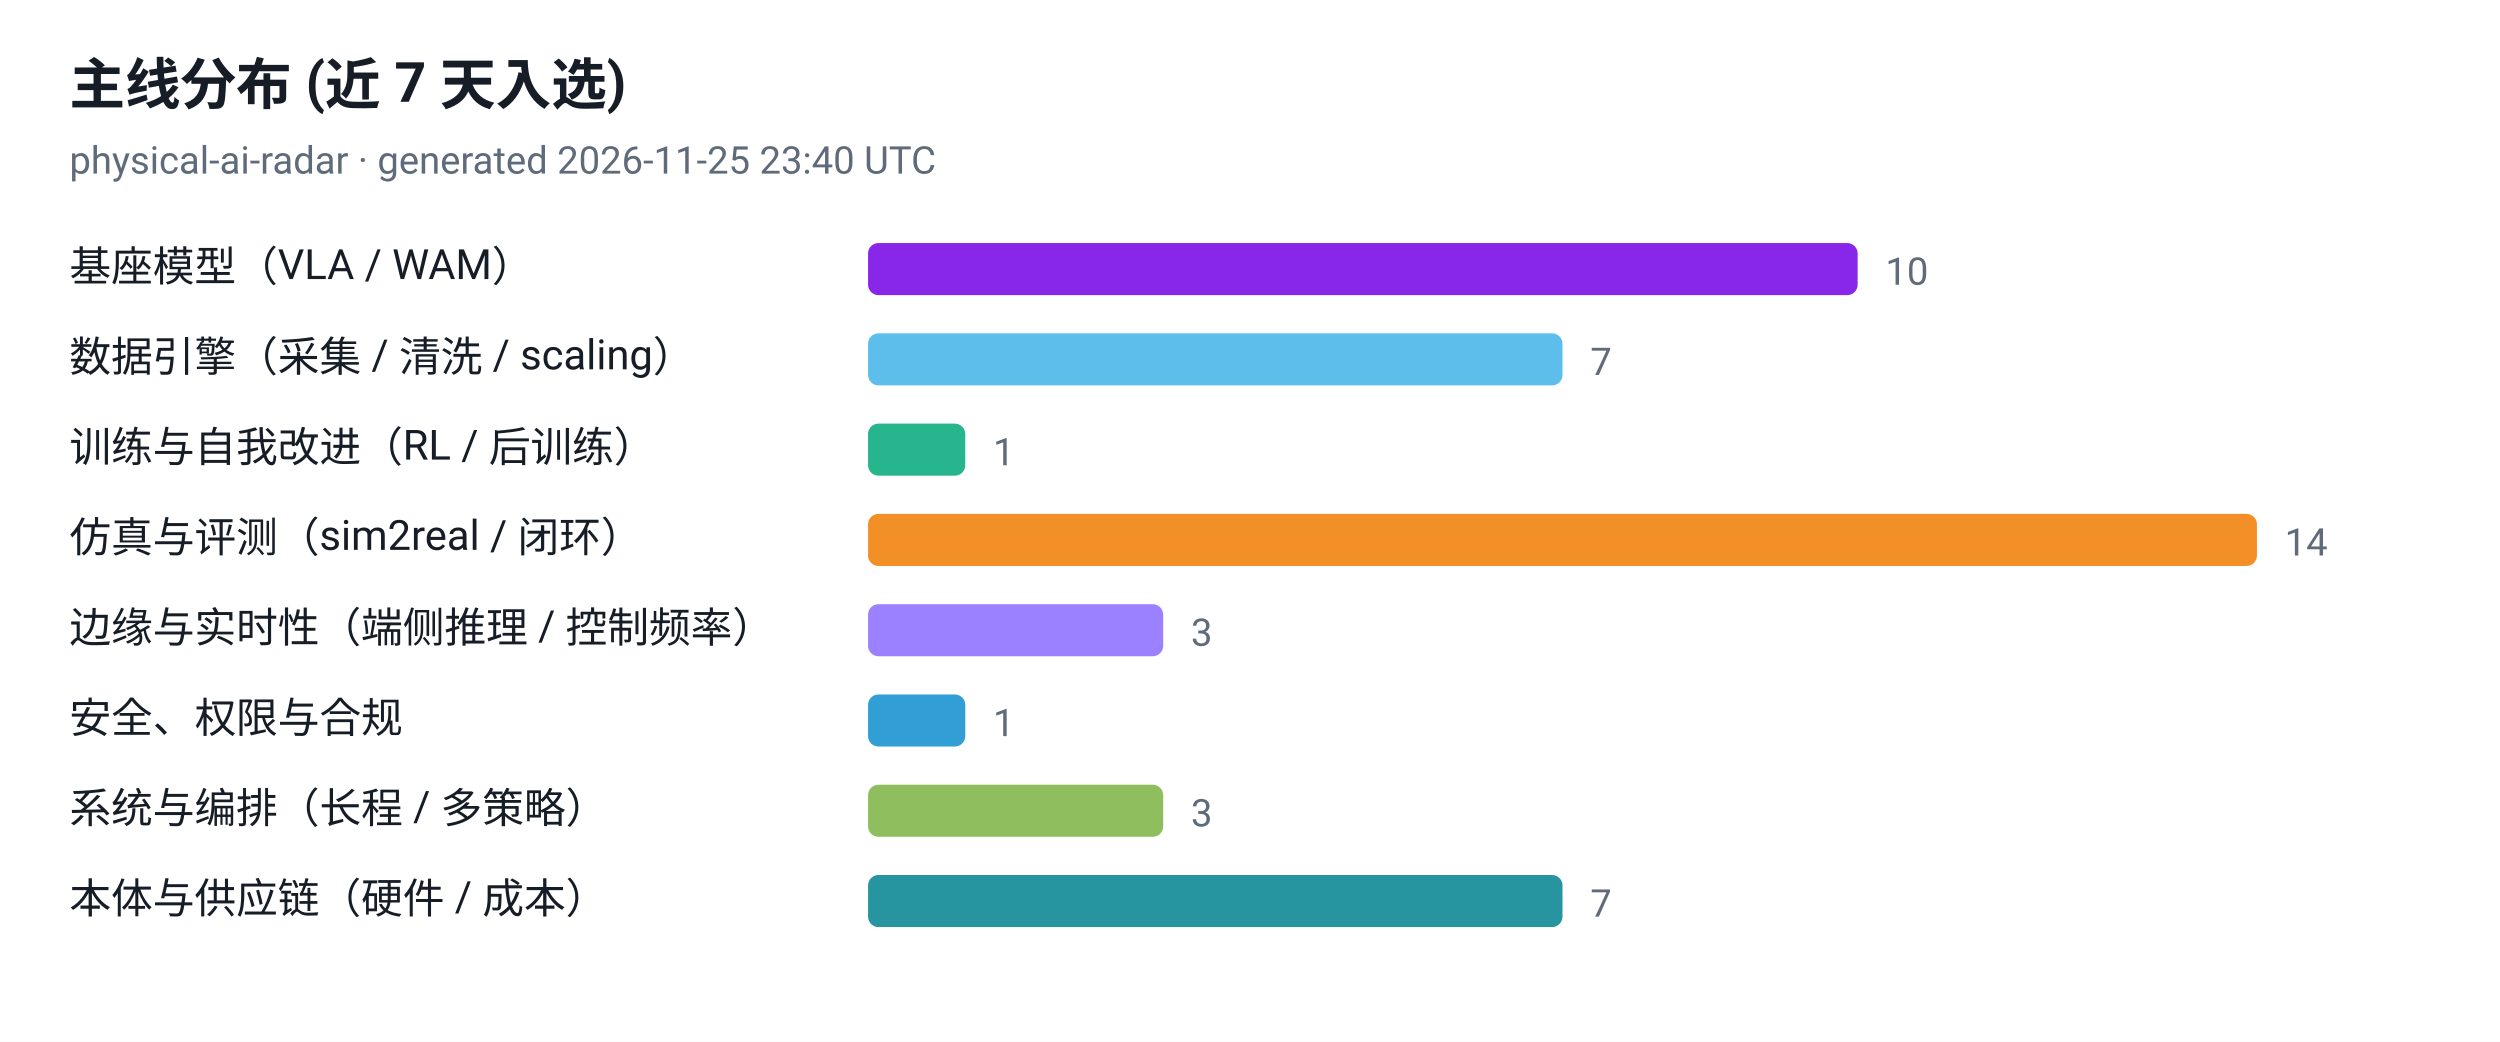
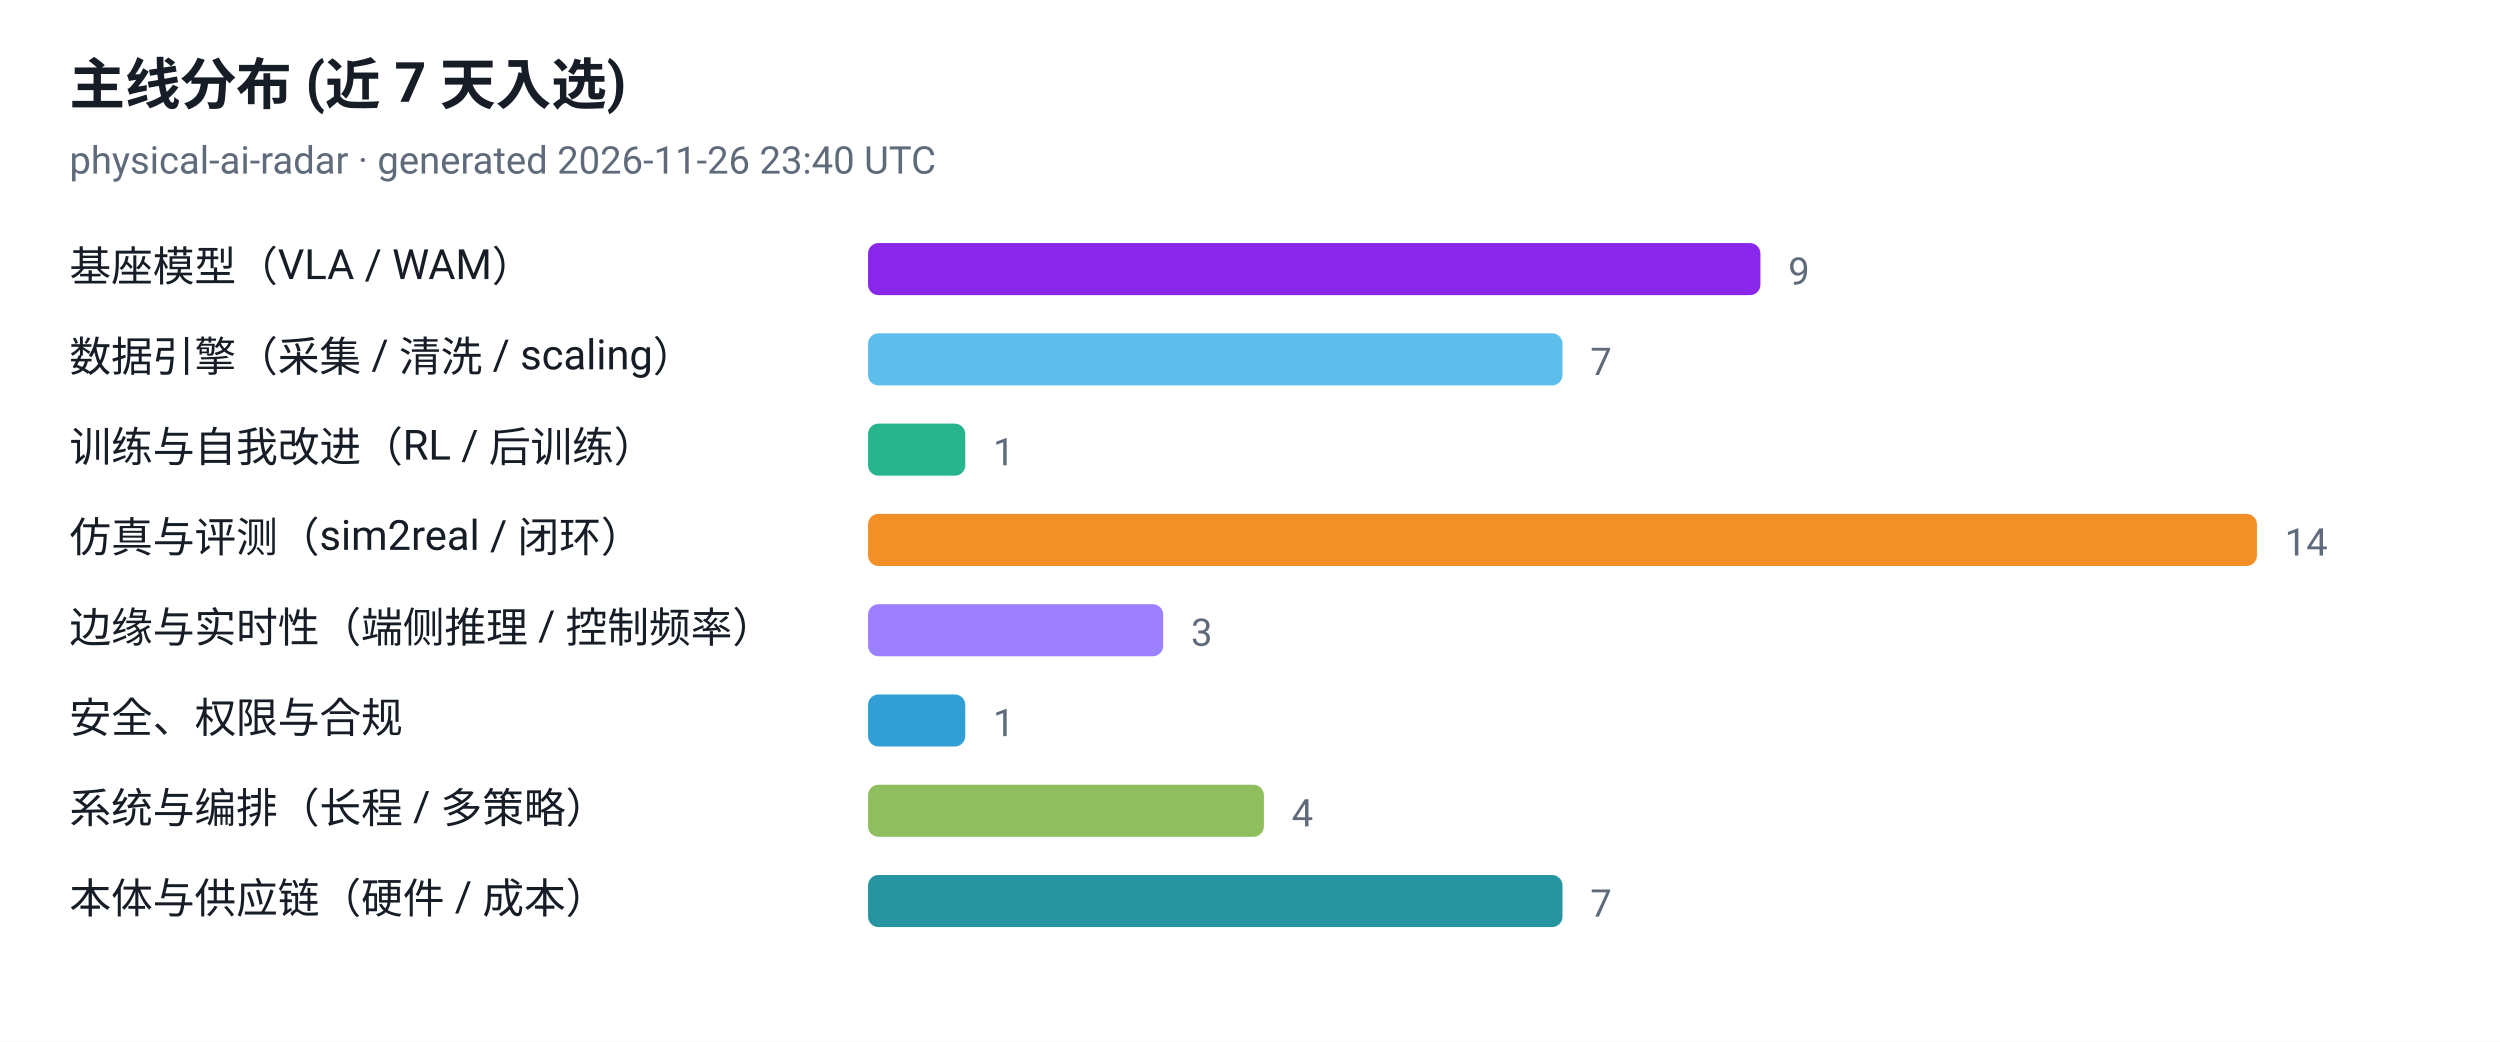
<svg xmlns="http://www.w3.org/2000/svg" viewBox="0 0 720 300" width="720" height="300" role="img" aria-label="主线分布 (近 7 天入选)">
  <style>
  .plate { fill: #ffffff }
  .ink { fill: #161d26 }
  .muted { fill: #5f6b7a }
  .grid { stroke: #e3e9ef }
  @media (prefers-color-scheme: dark) {
    .plate { fill: #0d1117 }
    .ink { fill: #e6edf3 }
    .muted { fill: #8b949e }
    .grid { stroke: #30363d }
  }
</style>
  <rect class="plate" width="720" height="300" />
  <text x="20" y="30" font-family="ui-sans-serif, -apple-system, 'Segoe UI', Roboto, Helvetica, Arial, sans-serif" font-size="16" font-weight="700" class="ink">主线分布 (近 7 天入选)</text>
-   <text x="20" y="50" font-family="ui-sans-serif, -apple-system, 'Segoe UI', Roboto, Helvetica, Arial, sans-serif" font-size="11" class="muted">physical-ai-radar · generated 2026-11-25 23:40 UTC</text>
+   <text x="20" y="50" font-family="ui-sans-serif, -apple-system, 'Segoe UI', Roboto, Helvetica, Arial, sans-serif" font-size="11" class="muted">physical-ai-radar · generated 2026-11-26 23:40 UTC</text>
  <text x="20" y="81" font-family="ui-sans-serif, -apple-system, 'Segoe UI', Roboto, Helvetica, Arial, sans-serif" font-size="12" class="ink">基座模型（VLA / WAM）</text>
-   <rect x="250" y="70" width="285" height="15" rx="3" fill="#7300e5" fill-opacity="0.85" />
-   <text x="543" y="82" font-family="ui-sans-serif, -apple-system, 'Segoe UI', Roboto, Helvetica, Arial, sans-serif" font-size="11" class="muted">10</text>
+   <rect x="250" y="70" width="257" height="15" rx="3" fill="#7300e5" fill-opacity="0.85" />
+   <text x="515" y="82" font-family="ui-sans-serif, -apple-system, 'Segoe UI', Roboto, Helvetica, Arial, sans-serif" font-size="11" class="muted">9</text>
  <text x="20" y="107" font-family="ui-sans-serif, -apple-system, 'Segoe UI', Roboto, Helvetica, Arial, sans-serif" font-size="12" class="ink">数据引擎（采集 / 清洗 / scaling）</text>
  <rect x="250" y="96" width="200" height="15" rx="3" fill="#41b1e8" fill-opacity="0.85" />
  <text x="458" y="108" font-family="ui-sans-serif, -apple-system, 'Segoe UI', Roboto, Helvetica, Arial, sans-serif" font-size="11" class="muted">7</text>
  <text x="20" y="133" font-family="ui-sans-serif, -apple-system, 'Segoe UI', Roboto, Helvetica, Arial, sans-serif" font-size="12" class="ink">训练与自我改进（RL / 后训练）</text>
  <rect x="250" y="122" width="28" height="15" rx="3" fill="#00a878" fill-opacity="0.85" />
  <text x="286" y="134" font-family="ui-sans-serif, -apple-system, 'Segoe UI', Roboto, Helvetica, Arial, sans-serif" font-size="11" class="muted">1</text>
  <text x="20" y="159" font-family="ui-sans-serif, -apple-system, 'Segoe UI', Roboto, Helvetica, Arial, sans-serif" font-size="12" class="ink">仿真与评测（sim2real / 闭环）</text>
  <rect x="250" y="148" width="400" height="15" rx="3" fill="#f07c00" fill-opacity="0.85" />
  <text x="658" y="160" font-family="ui-sans-serif, -apple-system, 'Segoe UI', Roboto, Helvetica, Arial, sans-serif" font-size="11" class="muted">14</text>
  <text x="20" y="185" font-family="ui-sans-serif, -apple-system, 'Segoe UI', Roboto, Helvetica, Arial, sans-serif" font-size="12" class="ink">边缘与实时性（端侧推理 / 控制频率）</text>
  <rect x="250" y="174" width="85" height="15" rx="3" fill="#8a6bff" fill-opacity="0.85" />
  <text x="343" y="186" font-family="ui-sans-serif, -apple-system, 'Segoe UI', Roboto, Helvetica, Arial, sans-serif" font-size="11" class="muted">3</text>
  <text x="20" y="211" font-family="ui-sans-serif, -apple-system, 'Segoe UI', Roboto, Helvetica, Arial, sans-serif" font-size="12" class="ink">安全、权限与合规</text>
  <rect x="250" y="200" width="28" height="15" rx="3" fill="#0d8ecf" fill-opacity="0.85" />
  <text x="286" y="212" font-family="ui-sans-serif, -apple-system, 'Segoe UI', Roboto, Helvetica, Arial, sans-serif" font-size="11" class="muted">1</text>
  <text x="20" y="237" font-family="ui-sans-serif, -apple-system, 'Segoe UI', Roboto, Helvetica, Arial, sans-serif" font-size="12" class="ink">系统与编排（长程 / 多策略）</text>
-   <rect x="250" y="226" width="85" height="15" rx="3" fill="#7cb342" fill-opacity="0.85" />
-   <text x="343" y="238" font-family="ui-sans-serif, -apple-system, 'Segoe UI', Roboto, Helvetica, Arial, sans-serif" font-size="11" class="muted">3</text>
+   <rect x="250" y="226" width="114" height="15" rx="3" fill="#7cb342" fill-opacity="0.85" />
+   <text x="372" y="238" font-family="ui-sans-serif, -apple-system, 'Segoe UI', Roboto, Helvetica, Arial, sans-serif" font-size="11" class="muted">4</text>
  <text x="20" y="263" font-family="ui-sans-serif, -apple-system, 'Segoe UI', Roboto, Helvetica, Arial, sans-serif" font-size="12" class="ink">本体与供应链（硬件 / 成本）</text>
  <rect x="250" y="252" width="200" height="15" rx="3" fill="#00838f" fill-opacity="0.85" />
  <text x="458" y="264" font-family="ui-sans-serif, -apple-system, 'Segoe UI', Roboto, Helvetica, Arial, sans-serif" font-size="11" class="muted">7</text>
</svg>
